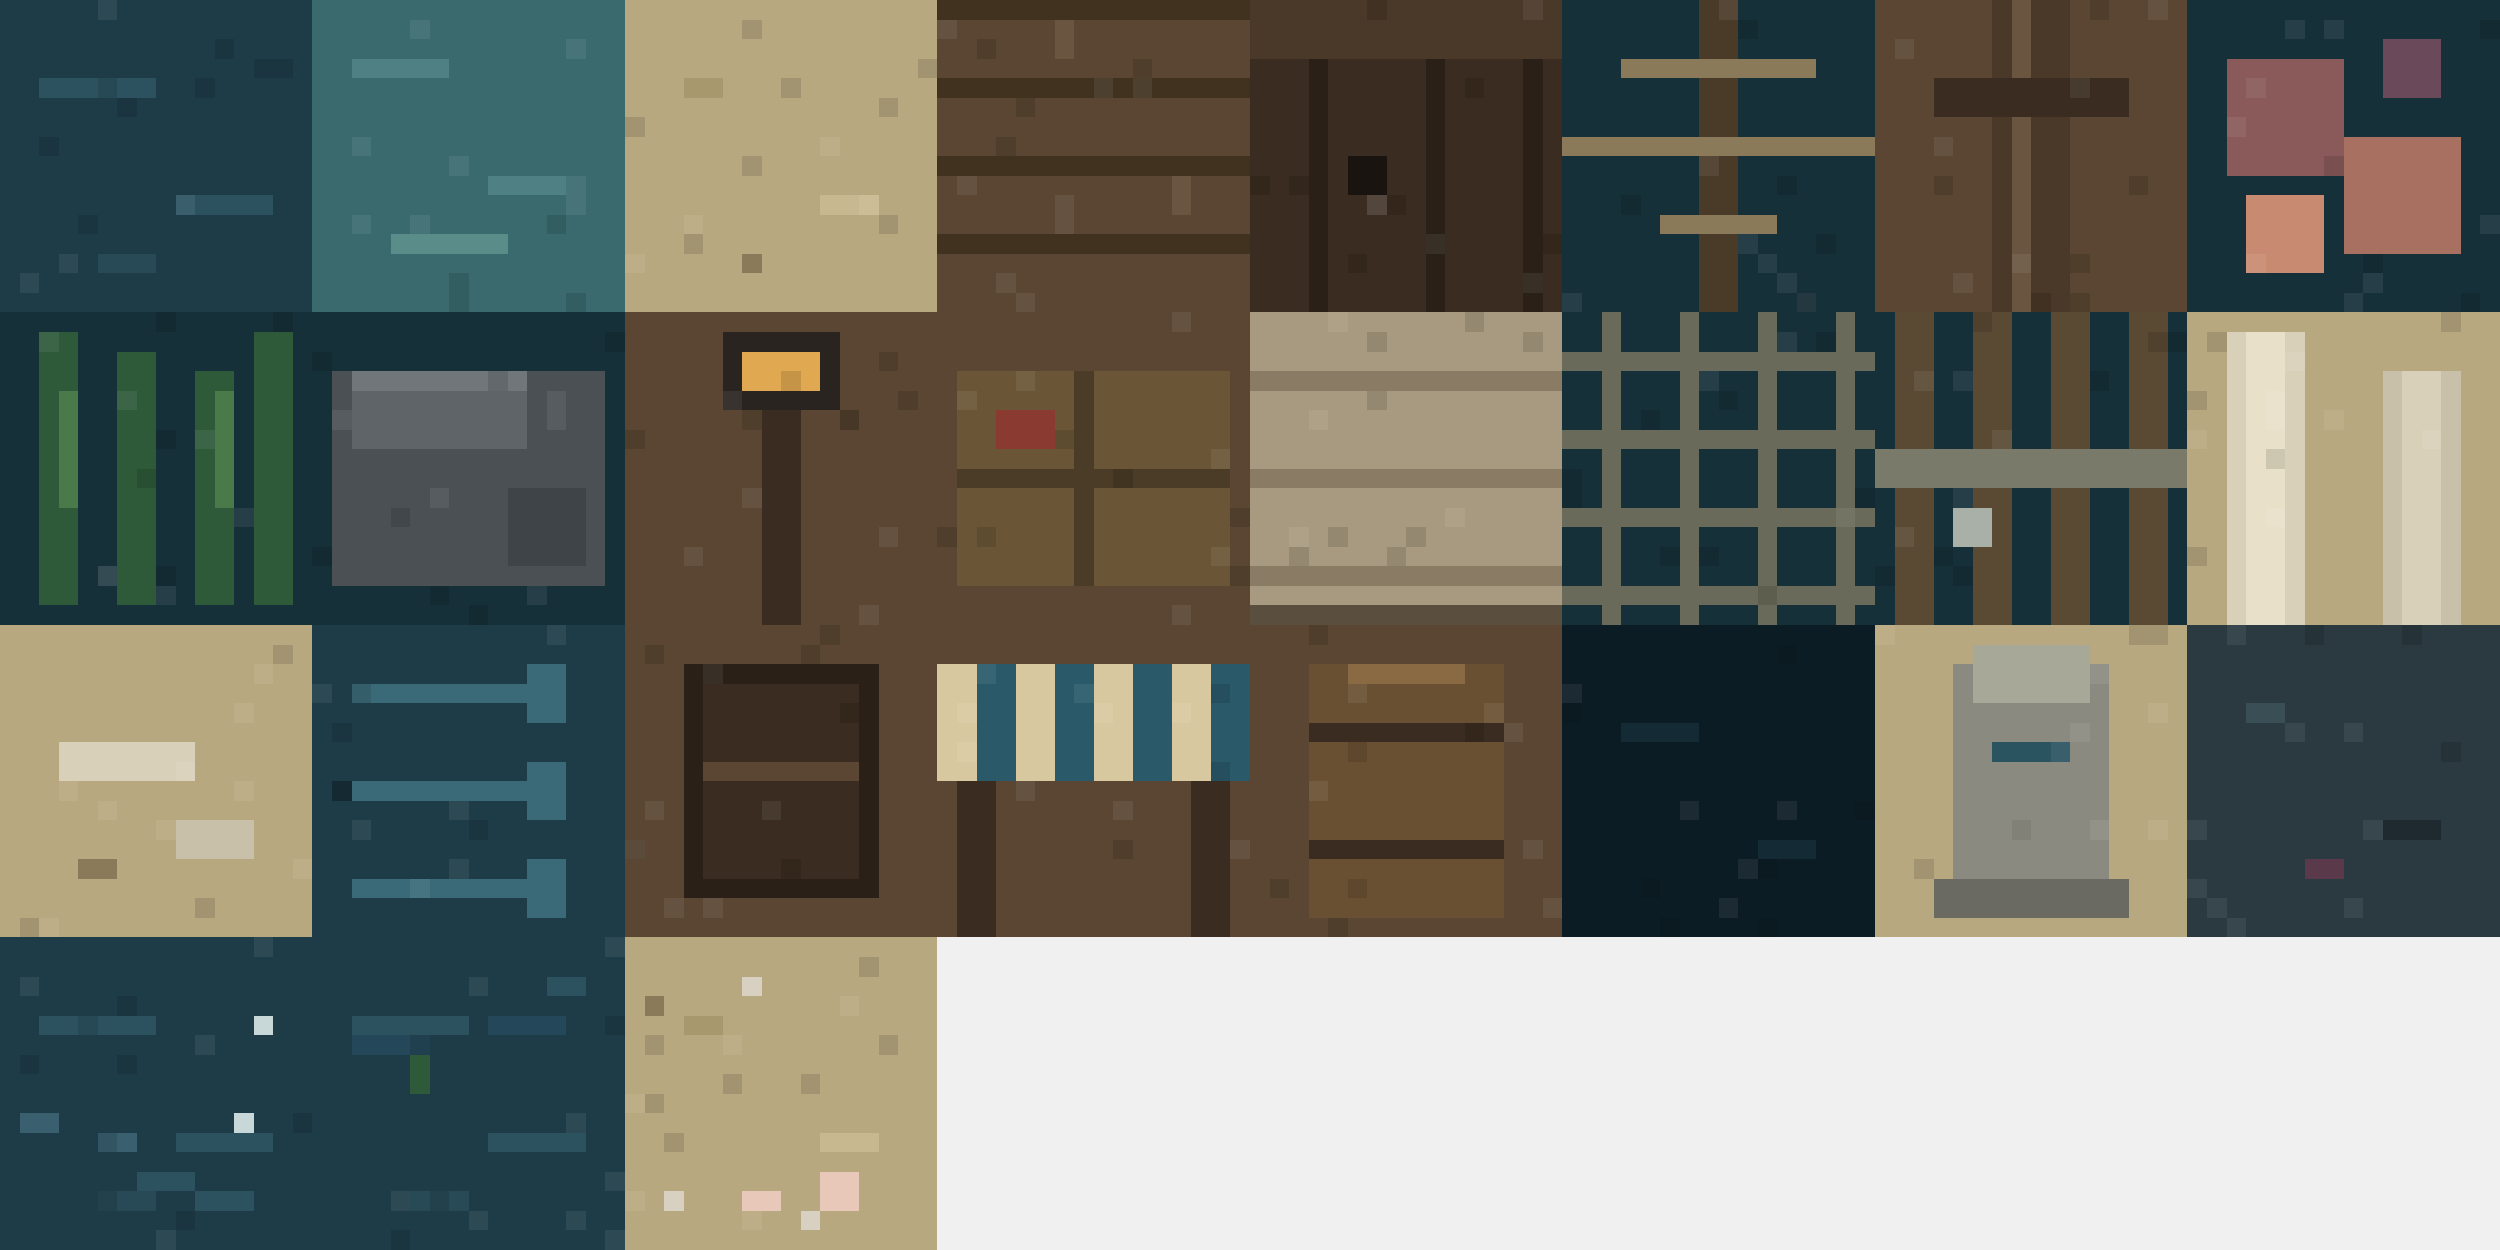
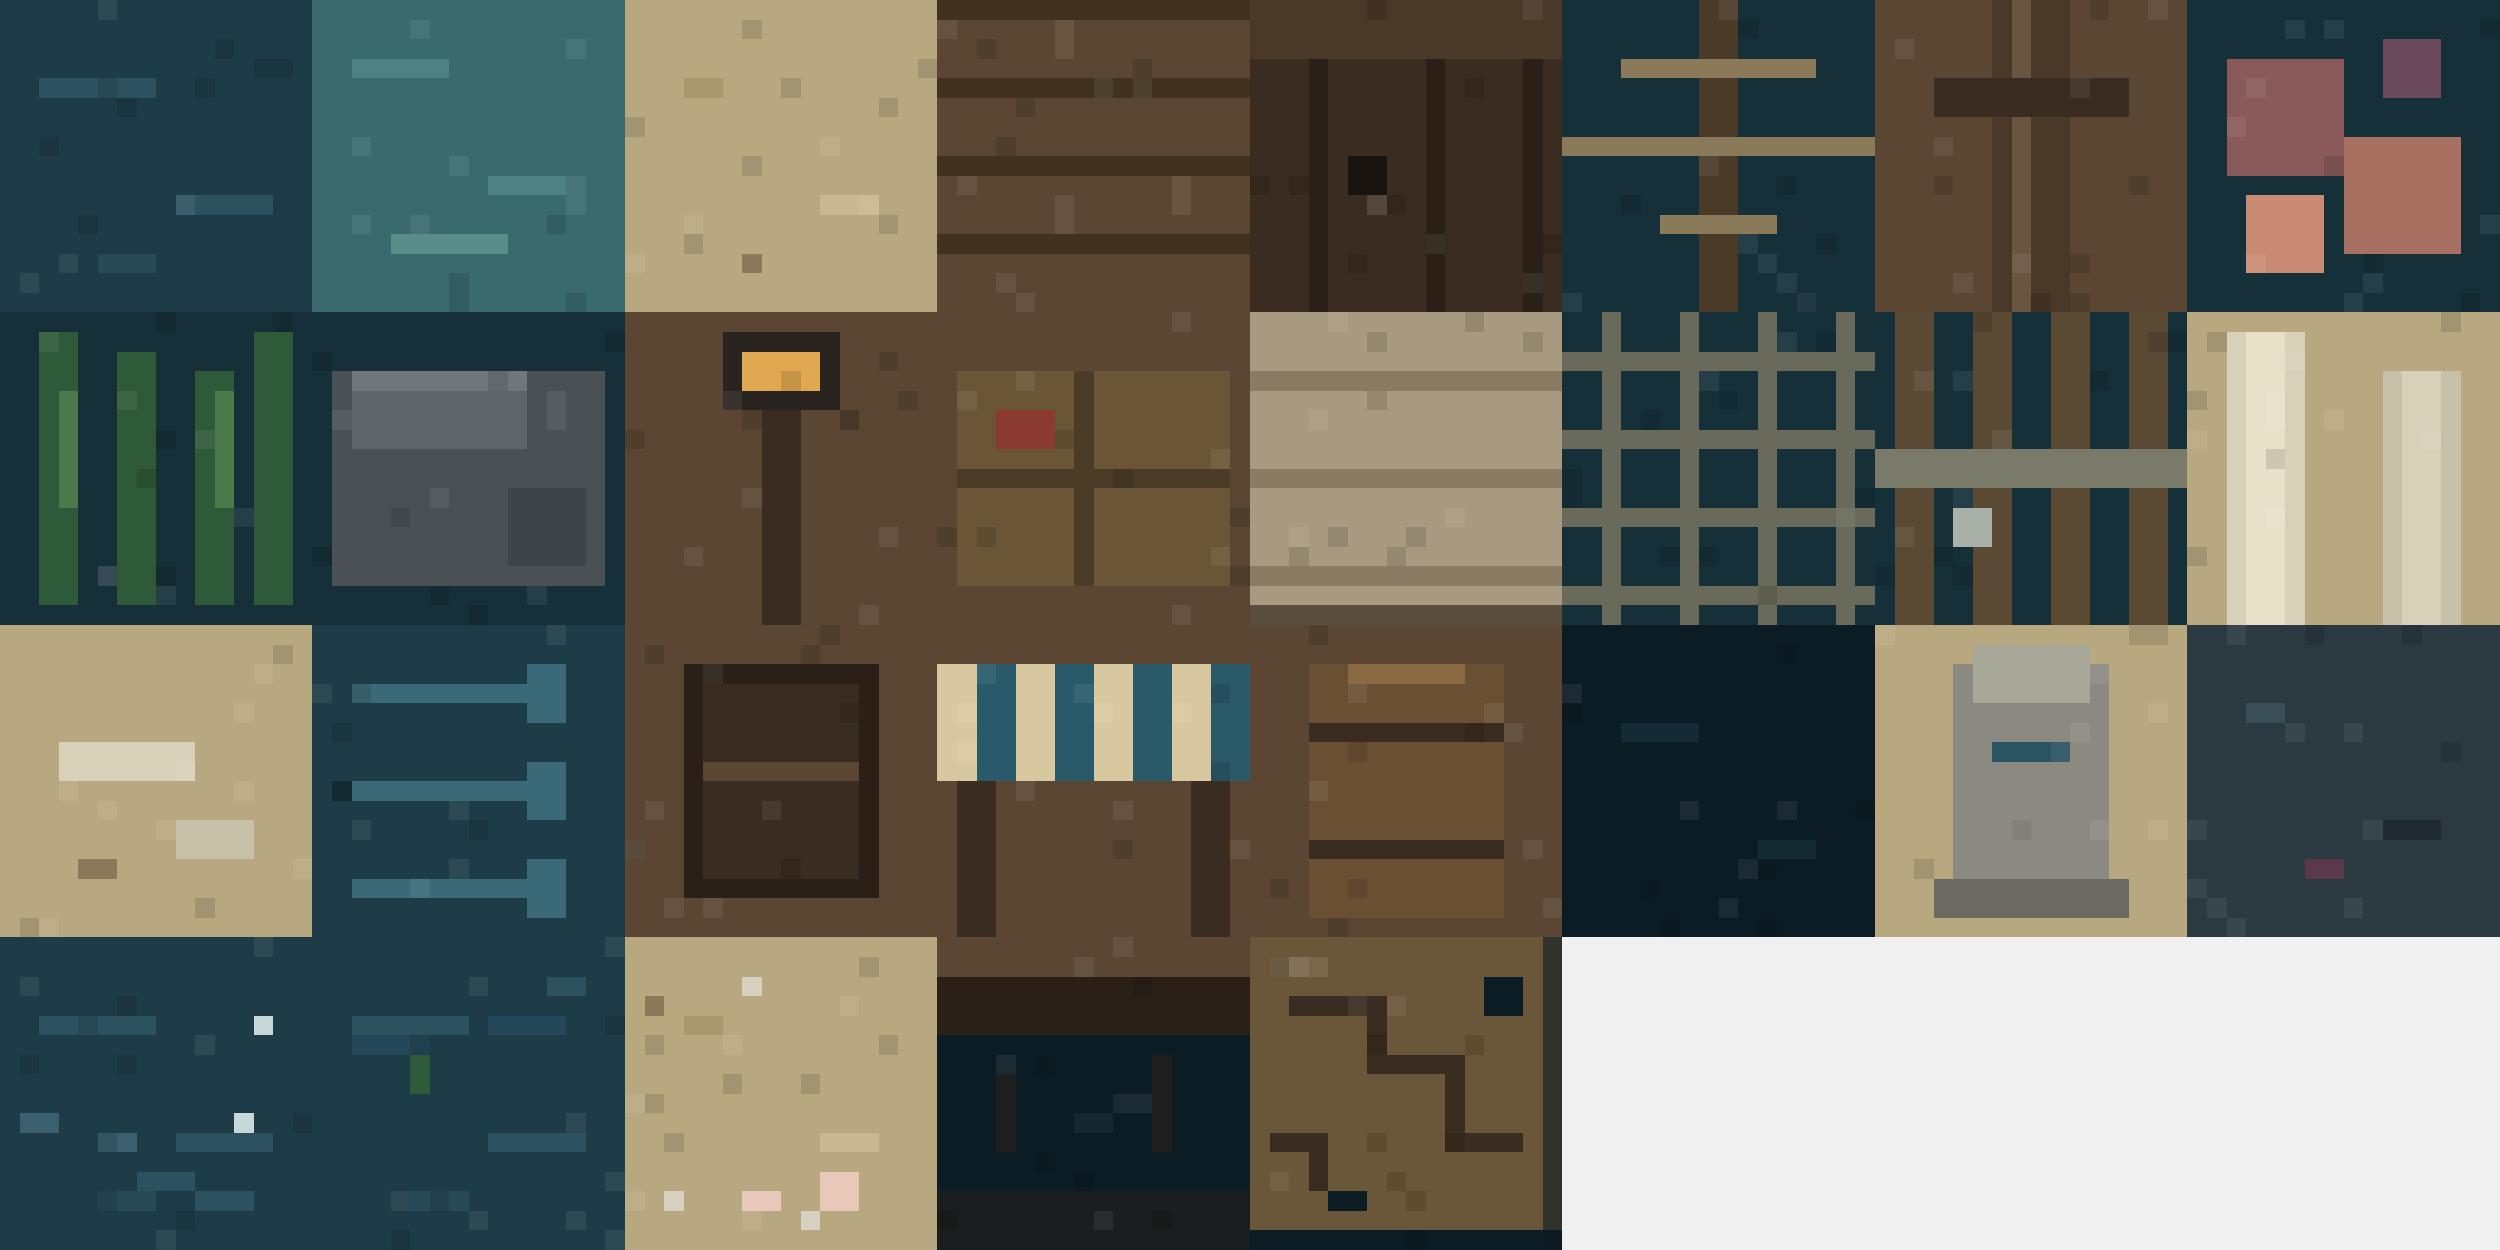
<svg xmlns="http://www.w3.org/2000/svg" width="128" height="64" shape-rendering="crispEdges">
  <g transform="translate(0 0)">
    <rect x="0" y="0" width="16" height="16" fill="#1e3c48" />
    <rect x="2" y="4" width="6" height="1" fill="#2c5260" />
    <rect x="9" y="10" width="5" height="1" fill="#2c5260" />
    <rect x="5" y="13" width="3" height="1" fill="#284a56" />
    <rect x="5" y="0" width="1" height="1" fill="#ffffff" fill-opacity="0.07" />
    <rect x="10" y="4" width="1" height="1" fill="#000000" fill-opacity="0.12" />
    <rect x="4" y="11" width="1" height="1" fill="#000000" fill-opacity="0.12" />
    <rect x="13" y="3" width="1" height="1" fill="#000000" fill-opacity="0.12" />
    <rect x="5" y="4" width="1" height="1" fill="#000000" fill-opacity="0.12" />
    <rect x="3" y="13" width="1" height="1" fill="#ffffff" fill-opacity="0.07" />
    <rect x="2" y="7" width="1" height="1" fill="#000000" fill-opacity="0.12" />
    <rect x="1" y="14" width="1" height="1" fill="#ffffff" fill-opacity="0.07" />
    <rect x="11" y="2" width="1" height="1" fill="#000000" fill-opacity="0.12" />
    <rect x="9" y="10" width="1" height="1" fill="#ffffff" fill-opacity="0.07" />
    <rect x="6" y="5" width="1" height="1" fill="#000000" fill-opacity="0.12" />
    <rect x="14" y="3" width="1" height="1" fill="#000000" fill-opacity="0.12" />
  </g>
  <g transform="translate(16 0)">
    <rect x="0" y="0" width="16" height="16" fill="#3a6a6e" />
    <rect x="2" y="3" width="5" height="1" fill="#4e8084" />
    <rect x="9" y="9" width="4" height="1" fill="#4e8084" />
    <rect x="4" y="12" width="6" height="1" fill="#5a8c8a" />
    <rect x="13" y="15" width="1" height="1" fill="#000000" fill-opacity="0.12" />
    <rect x="5" y="11" width="1" height="1" fill="#ffffff" fill-opacity="0.07" />
    <rect x="2" y="11" width="1" height="1" fill="#ffffff" fill-opacity="0.07" />
    <rect x="7" y="8" width="1" height="1" fill="#ffffff" fill-opacity="0.07" />
    <rect x="5" y="1" width="1" height="1" fill="#ffffff" fill-opacity="0.07" />
    <rect x="13" y="2" width="1" height="1" fill="#ffffff" fill-opacity="0.07" />
    <rect x="12" y="11" width="1" height="1" fill="#000000" fill-opacity="0.12" />
    <rect x="13" y="9" width="1" height="1" fill="#ffffff" fill-opacity="0.07" />
    <rect x="7" y="15" width="1" height="1" fill="#000000" fill-opacity="0.12" />
    <rect x="2" y="7" width="1" height="1" fill="#ffffff" fill-opacity="0.07" />
    <rect x="7" y="14" width="1" height="1" fill="#000000" fill-opacity="0.12" />
    <rect x="13" y="10" width="1" height="1" fill="#ffffff" fill-opacity="0.07" />
  </g>
  <g transform="translate(32 0)">
    <rect x="0" y="0" width="16" height="16" fill="#b8a880" />
    <rect x="3" y="4" width="2" height="1" fill="#a8986e" />
    <rect x="10" y="10" width="3" height="1" fill="#c8b890" />
    <rect x="6" y="13" width="1" height="1" fill="#8a7a5a" />
    <rect x="6" y="8" width="1" height="1" fill="#000000" fill-opacity="0.12" />
    <rect x="6" y="1" width="1" height="1" fill="#000000" fill-opacity="0.12" />
    <rect x="13" y="5" width="1" height="1" fill="#000000" fill-opacity="0.12" />
    <rect x="10" y="7" width="1" height="1" fill="#ffffff" fill-opacity="0.07" />
    <rect x="8" y="4" width="1" height="1" fill="#000000" fill-opacity="0.12" />
    <rect x="15" y="3" width="1" height="1" fill="#000000" fill-opacity="0.12" />
    <rect x="13" y="11" width="1" height="1" fill="#000000" fill-opacity="0.12" />
    <rect x="0" y="13" width="1" height="1" fill="#ffffff" fill-opacity="0.07" />
    <rect x="3" y="11" width="1" height="1" fill="#ffffff" fill-opacity="0.07" />
    <rect x="12" y="10" width="1" height="1" fill="#ffffff" fill-opacity="0.07" />
    <rect x="3" y="12" width="1" height="1" fill="#000000" fill-opacity="0.12" />
    <rect x="0" y="6" width="1" height="1" fill="#000000" fill-opacity="0.12" />
  </g>
  <g transform="translate(48 0)">
    <rect x="0" y="0" width="16" height="16" fill="#5a4632" />
    <rect x="0" y="0" width="16" height="1" fill="#40321f" />
    <rect x="0" y="4" width="16" height="1" fill="#40321f" />
    <rect x="0" y="8" width="16" height="1" fill="#40321f" />
    <rect x="0" y="12" width="16" height="1" fill="#40321f" />
    <rect x="6" y="1" width="1" height="2" fill="#6a5640" />
    <rect x="12" y="9" width="1" height="2" fill="#6a5640" />
    <rect x="0" y="1" width="1" height="1" fill="#ffffff" fill-opacity="0.07" />
    <rect x="4" y="5" width="1" height="1" fill="#000000" fill-opacity="0.12" />
    <rect x="1" y="9" width="1" height="1" fill="#ffffff" fill-opacity="0.07" />
    <rect x="6" y="11" width="1" height="1" fill="#ffffff" fill-opacity="0.07" />
    <rect x="3" y="14" width="1" height="1" fill="#ffffff" fill-opacity="0.07" />
    <rect x="10" y="3" width="1" height="1" fill="#000000" fill-opacity="0.12" />
    <rect x="4" y="15" width="1" height="1" fill="#ffffff" fill-opacity="0.07" />
    <rect x="6" y="10" width="1" height="1" fill="#ffffff" fill-opacity="0.07" />
    <rect x="3" y="7" width="1" height="1" fill="#000000" fill-opacity="0.12" />
    <rect x="8" y="4" width="1" height="1" fill="#ffffff" fill-opacity="0.07" />
    <rect x="10" y="4" width="1" height="1" fill="#ffffff" fill-opacity="0.07" />
    <rect x="2" y="2" width="1" height="1" fill="#000000" fill-opacity="0.12" />
  </g>
  <g transform="translate(64 0)">
    <rect x="0" y="0" width="16" height="16" fill="#3a2c20" />
    <rect x="0" y="0" width="16" height="3" fill="#4a3828" />
    <rect x="3" y="3" width="1" height="13" fill="#2a2018" />
    <rect x="9" y="3" width="1" height="13" fill="#2a2018" />
    <rect x="14" y="3" width="1" height="13" fill="#2a2018" />
    <rect x="5" y="8" width="2" height="2" fill="#1a1410" />
    <rect x="14" y="0" width="1" height="1" fill="#ffffff" fill-opacity="0.07" />
    <rect x="2" y="9" width="1" height="1" fill="#000000" fill-opacity="0.12" />
    <rect x="5" y="13" width="1" height="1" fill="#000000" fill-opacity="0.12" />
    <rect x="11" y="4" width="1" height="1" fill="#000000" fill-opacity="0.12" />
    <rect x="6" y="0" width="1" height="1" fill="#000000" fill-opacity="0.12" />
    <rect x="6" y="10" width="1" height="1" fill="#ffffff" fill-opacity="0.07" />
    <rect x="6" y="10" width="1" height="1" fill="#ffffff" fill-opacity="0.07" />
    <rect x="7" y="10" width="1" height="1" fill="#000000" fill-opacity="0.12" />
    <rect x="9" y="12" width="1" height="1" fill="#ffffff" fill-opacity="0.07" />
    <rect x="0" y="9" width="1" height="1" fill="#000000" fill-opacity="0.12" />
    <rect x="14" y="14" width="1" height="1" fill="#ffffff" fill-opacity="0.07" />
    <rect x="15" y="12" width="1" height="1" fill="#000000" fill-opacity="0.12" />
  </g>
  <g transform="translate(80 0)">
    <rect x="0" y="0" width="16" height="16" fill="#16303a" />
    <rect x="7" y="0" width="2" height="16" fill="#4a3a28" />
    <rect x="0" y="7" width="16" height="1" fill="#8a7a5a" />
    <rect x="3" y="3" width="10" height="1" fill="#8a7a5a" />
    <rect x="5" y="11" width="6" height="1" fill="#8a7a5a" />
    <rect x="7" y="8" width="1" height="1" fill="#ffffff" fill-opacity="0.07" />
    <rect x="10" y="13" width="1" height="1" fill="#ffffff" fill-opacity="0.07" />
    <rect x="12" y="15" width="1" height="1" fill="#000000" fill-opacity="0.12" />
    <rect x="0" y="15" width="1" height="1" fill="#ffffff" fill-opacity="0.07" />
    <rect x="8" y="0" width="1" height="1" fill="#ffffff" fill-opacity="0.07" />
    <rect x="9" y="1" width="1" height="1" fill="#000000" fill-opacity="0.12" />
    <rect x="3" y="10" width="1" height="1" fill="#000000" fill-opacity="0.12" />
    <rect x="11" y="9" width="1" height="1" fill="#000000" fill-opacity="0.12" />
    <rect x="13" y="12" width="1" height="1" fill="#000000" fill-opacity="0.12" />
    <rect x="12" y="15" width="1" height="1" fill="#ffffff" fill-opacity="0.07" />
    <rect x="9" y="12" width="1" height="1" fill="#ffffff" fill-opacity="0.07" />
    <rect x="11" y="14" width="1" height="1" fill="#ffffff" fill-opacity="0.07" />
  </g>
  <g transform="translate(96 0)">
    <rect x="0" y="0" width="16" height="16" fill="#5a4632" />
    <rect x="6" y="0" width="4" height="16" fill="#4a3828" />
    <rect x="7" y="0" width="1" height="16" fill="#6a5640" />
    <rect x="3" y="4" width="10" height="2" fill="#3a2c20" />
    <rect x="1" y="2" width="1" height="1" fill="#ffffff" fill-opacity="0.07" />
    <rect x="3" y="9" width="1" height="1" fill="#000000" fill-opacity="0.12" />
    <rect x="7" y="13" width="1" height="1" fill="#ffffff" fill-opacity="0.07" />
    <rect x="4" y="14" width="1" height="1" fill="#ffffff" fill-opacity="0.07" />
    <rect x="10" y="13" width="1" height="1" fill="#000000" fill-opacity="0.12" />
    <rect x="11" y="0" width="1" height="1" fill="#000000" fill-opacity="0.12" />
    <rect x="8" y="15" width="1" height="1" fill="#000000" fill-opacity="0.12" />
    <rect x="14" y="0" width="1" height="1" fill="#ffffff" fill-opacity="0.07" />
    <rect x="10" y="15" width="1" height="1" fill="#000000" fill-opacity="0.12" />
    <rect x="13" y="9" width="1" height="1" fill="#000000" fill-opacity="0.12" />
    <rect x="10" y="4" width="1" height="1" fill="#ffffff" fill-opacity="0.07" />
    <rect x="3" y="7" width="1" height="1" fill="#ffffff" fill-opacity="0.07" />
  </g>
  <g transform="translate(112 0)">
    <rect x="0" y="0" width="16" height="16" fill="#16303a" />
    <rect x="2" y="3" width="6" height="6" fill="#8a5a5a" />
    <rect x="8" y="7" width="6" height="6" fill="#a87060" />
    <rect x="3" y="10" width="4" height="4" fill="#c88a70" />
    <rect x="10" y="2" width="3" height="3" fill="#6a4a5a" />
    <rect x="14" y="15" width="1" height="1" fill="#000000" fill-opacity="0.12" />
    <rect x="5" y="1" width="1" height="1" fill="#ffffff" fill-opacity="0.07" />
    <rect x="9" y="14" width="1" height="1" fill="#ffffff" fill-opacity="0.07" />
    <rect x="2" y="6" width="1" height="1" fill="#ffffff" fill-opacity="0.07" />
    <rect x="9" y="13" width="1" height="1" fill="#000000" fill-opacity="0.12" />
    <rect x="3" y="4" width="1" height="1" fill="#ffffff" fill-opacity="0.07" />
    <rect x="7" y="1" width="1" height="1" fill="#ffffff" fill-opacity="0.07" />
    <rect x="7" y="8" width="1" height="1" fill="#000000" fill-opacity="0.12" />
    <rect x="15" y="1" width="1" height="1" fill="#000000" fill-opacity="0.12" />
    <rect x="3" y="13" width="1" height="1" fill="#ffffff" fill-opacity="0.07" />
    <rect x="8" y="15" width="1" height="1" fill="#ffffff" fill-opacity="0.07" />
    <rect x="15" y="11" width="1" height="1" fill="#ffffff" fill-opacity="0.07" />
  </g>
  <g transform="translate(0 16)">
    <rect x="0" y="0" width="16" height="16" fill="#16303a" />
    <rect x="2" y="1" width="2" height="14" fill="#2e5a3a" />
    <rect x="6" y="2" width="2" height="13" fill="#2e5a3a" />
    <rect x="10" y="3" width="2" height="12" fill="#2e5a3a" />
    <rect x="13" y="1" width="2" height="14" fill="#2e5a3a" />
    <rect x="3" y="4" width="1" height="6" fill="#4a7a4a" />
    <rect x="11" y="4" width="1" height="6" fill="#4a7a4a" />
    <rect x="14" y="0" width="1" height="1" fill="#000000" fill-opacity="0.12" />
    <rect x="10" y="6" width="1" height="1" fill="#ffffff" fill-opacity="0.07" />
    <rect x="5" y="13" width="1" height="1" fill="#ffffff" fill-opacity="0.07" />
    <rect x="8" y="13" width="1" height="1" fill="#000000" fill-opacity="0.12" />
    <rect x="7" y="8" width="1" height="1" fill="#000000" fill-opacity="0.12" />
    <rect x="5" y="13" width="1" height="1" fill="#ffffff" fill-opacity="0.07" />
    <rect x="8" y="6" width="1" height="1" fill="#000000" fill-opacity="0.12" />
    <rect x="6" y="4" width="1" height="1" fill="#ffffff" fill-opacity="0.07" />
    <rect x="2" y="1" width="1" height="1" fill="#ffffff" fill-opacity="0.07" />
    <rect x="8" y="0" width="1" height="1" fill="#000000" fill-opacity="0.12" />
    <rect x="12" y="10" width="1" height="1" fill="#ffffff" fill-opacity="0.07" />
    <rect x="8" y="14" width="1" height="1" fill="#ffffff" fill-opacity="0.07" />
  </g>
  <g transform="translate(16 16)">
    <rect x="0" y="0" width="16" height="16" fill="#16303a" />
    <rect x="1" y="3" width="14" height="11" fill="#4a5054" />
    <rect x="2" y="3" width="9" height="4" fill="#5e6468" />
    <rect x="2" y="3" width="9" height="1" fill="#70767a" />
    <rect x="10" y="9" width="4" height="4" fill="#3e4448" />
    <rect x="15" y="1" width="1" height="1" fill="#000000" fill-opacity="0.12" />
    <rect x="9" y="3" width="1" height="1" fill="#000000" fill-opacity="0.12" />
    <rect x="6" y="9" width="1" height="1" fill="#ffffff" fill-opacity="0.07" />
    <rect x="11" y="14" width="1" height="1" fill="#ffffff" fill-opacity="0.07" />
    <rect x="0" y="2" width="1" height="1" fill="#000000" fill-opacity="0.12" />
    <rect x="12" y="4" width="1" height="1" fill="#ffffff" fill-opacity="0.07" />
    <rect x="0" y="12" width="1" height="1" fill="#000000" fill-opacity="0.12" />
    <rect x="6" y="14" width="1" height="1" fill="#000000" fill-opacity="0.12" />
    <rect x="8" y="15" width="1" height="1" fill="#000000" fill-opacity="0.12" />
    <rect x="12" y="5" width="1" height="1" fill="#ffffff" fill-opacity="0.07" />
    <rect x="1" y="5" width="1" height="1" fill="#ffffff" fill-opacity="0.07" />
    <rect x="4" y="10" width="1" height="1" fill="#000000" fill-opacity="0.12" />
  </g>
  <g transform="translate(32 16)">
    <rect x="0" y="0" width="16" height="16" fill="#5a4632" />
    <rect x="7" y="4" width="2" height="12" fill="#3a2c20" />
    <rect x="5" y="1" width="6" height="4" fill="#2a2420" />
    <rect x="6" y="2" width="4" height="2" fill="#e0a850" />
    <rect x="11" y="5" width="1" height="1" fill="#000000" fill-opacity="0.12" />
    <rect x="13" y="11" width="1" height="1" fill="#ffffff" fill-opacity="0.07" />
    <rect x="8" y="3" width="1" height="1" fill="#000000" fill-opacity="0.12" />
    <rect x="0" y="6" width="1" height="1" fill="#000000" fill-opacity="0.12" />
    <rect x="11" y="5" width="1" height="1" fill="#000000" fill-opacity="0.12" />
    <rect x="14" y="4" width="1" height="1" fill="#000000" fill-opacity="0.12" />
    <rect x="3" y="12" width="1" height="1" fill="#ffffff" fill-opacity="0.07" />
    <rect x="6" y="9" width="1" height="1" fill="#ffffff" fill-opacity="0.07" />
    <rect x="13" y="2" width="1" height="1" fill="#000000" fill-opacity="0.12" />
    <rect x="6" y="5" width="1" height="1" fill="#000000" fill-opacity="0.12" />
    <rect x="12" y="15" width="1" height="1" fill="#ffffff" fill-opacity="0.07" />
    <rect x="5" y="4" width="1" height="1" fill="#ffffff" fill-opacity="0.07" />
  </g>
  <g transform="translate(48 16)">
    <rect x="0" y="0" width="16" height="16" fill="#5a4632" />
    <rect x="1" y="3" width="14" height="11" fill="#6a5636" />
    <rect x="1" y="8" width="14" height="1" fill="#4a3c26" />
    <rect x="7" y="3" width="1" height="11" fill="#4a3c26" />
    <rect x="3" y="5" width="3" height="2" fill="#8a3a30" />
    <rect x="14" y="7" width="1" height="1" fill="#ffffff" fill-opacity="0.07" />
    <rect x="12" y="0" width="1" height="1" fill="#ffffff" fill-opacity="0.07" />
    <rect x="9" y="8" width="1" height="1" fill="#000000" fill-opacity="0.12" />
    <rect x="14" y="12" width="1" height="1" fill="#ffffff" fill-opacity="0.07" />
    <rect x="12" y="15" width="1" height="1" fill="#ffffff" fill-opacity="0.07" />
    <rect x="2" y="11" width="1" height="1" fill="#000000" fill-opacity="0.12" />
    <rect x="1" y="4" width="1" height="1" fill="#ffffff" fill-opacity="0.07" />
    <rect x="15" y="10" width="1" height="1" fill="#000000" fill-opacity="0.12" />
    <rect x="4" y="3" width="1" height="1" fill="#ffffff" fill-opacity="0.07" />
    <rect x="0" y="11" width="1" height="1" fill="#000000" fill-opacity="0.12" />
    <rect x="6" y="6" width="1" height="1" fill="#000000" fill-opacity="0.12" />
    <rect x="15" y="13" width="1" height="1" fill="#000000" fill-opacity="0.12" />
  </g>
  <g transform="translate(64 16)">
    <rect x="0" y="0" width="16" height="16" fill="#a89a80" />
    <rect x="0" y="3" width="16" height="1" fill="#8a7c64" />
    <rect x="0" y="8" width="16" height="1" fill="#8a7c64" />
    <rect x="0" y="13" width="16" height="1" fill="#8a7c64" />
    <rect x="0" y="15" width="16" height="1" fill="#5a4e3e" />
    <rect x="6" y="4" width="1" height="1" fill="#000000" fill-opacity="0.12" />
    <rect x="8" y="11" width="1" height="1" fill="#000000" fill-opacity="0.12" />
    <rect x="7" y="12" width="1" height="1" fill="#000000" fill-opacity="0.12" />
    <rect x="4" y="11" width="1" height="1" fill="#000000" fill-opacity="0.12" />
    <rect x="2" y="12" width="1" height="1" fill="#000000" fill-opacity="0.12" />
    <rect x="10" y="10" width="1" height="1" fill="#ffffff" fill-opacity="0.07" />
    <rect x="11" y="0" width="1" height="1" fill="#000000" fill-opacity="0.12" />
    <rect x="3" y="5" width="1" height="1" fill="#ffffff" fill-opacity="0.07" />
    <rect x="14" y="1" width="1" height="1" fill="#000000" fill-opacity="0.12" />
    <rect x="6" y="1" width="1" height="1" fill="#000000" fill-opacity="0.12" />
    <rect x="2" y="11" width="1" height="1" fill="#ffffff" fill-opacity="0.07" />
    <rect x="4" y="0" width="1" height="1" fill="#ffffff" fill-opacity="0.07" />
  </g>
  <g transform="translate(80 16)">
    <rect x="0" y="0" width="16" height="16" fill="#16303a" />
    <rect x="2" y="0" width="1" height="16" fill="#6a6a5a" />
    <rect x="6" y="0" width="1" height="16" fill="#6a6a5a" />
    <rect x="10" y="0" width="1" height="16" fill="#6a6a5a" />
    <rect x="14" y="0" width="1" height="16" fill="#6a6a5a" />
    <rect x="0" y="2" width="16" height="1" fill="#6a6a5a" />
    <rect x="0" y="6" width="16" height="1" fill="#6a6a5a" />
    <rect x="0" y="10" width="16" height="1" fill="#6a6a5a" />
    <rect x="0" y="14" width="16" height="1" fill="#6a6a5a" />
    <rect x="13" y="1" width="1" height="1" fill="#000000" fill-opacity="0.12" />
    <rect x="0" y="9" width="1" height="1" fill="#000000" fill-opacity="0.12" />
    <rect x="14" y="10" width="1" height="1" fill="#ffffff" fill-opacity="0.07" />
    <rect x="4" y="5" width="1" height="1" fill="#000000" fill-opacity="0.12" />
    <rect x="11" y="1" width="1" height="1" fill="#ffffff" fill-opacity="0.07" />
    <rect x="7" y="3" width="1" height="1" fill="#ffffff" fill-opacity="0.07" />
    <rect x="7" y="12" width="1" height="1" fill="#000000" fill-opacity="0.12" />
    <rect x="0" y="8" width="1" height="1" fill="#000000" fill-opacity="0.12" />
    <rect x="15" y="9" width="1" height="1" fill="#000000" fill-opacity="0.12" />
    <rect x="8" y="4" width="1" height="1" fill="#000000" fill-opacity="0.12" />
    <rect x="10" y="14" width="1" height="1" fill="#000000" fill-opacity="0.12" />
    <rect x="5" y="12" width="1" height="1" fill="#000000" fill-opacity="0.12" />
  </g>
  <g transform="translate(96 16)">
    <rect x="0" y="0" width="16" height="16" fill="#16303a" />
    <rect x="1" y="0" width="2" height="16" fill="#5a4a34" />
    <rect x="5" y="0" width="2" height="16" fill="#5a4a34" />
    <rect x="9" y="0" width="2" height="16" fill="#5a4a34" />
    <rect x="13" y="0" width="2" height="16" fill="#5a4a34" />
    <rect x="0" y="7" width="16" height="2" fill="#7a7a6a" />
    <rect x="4" y="10" width="2" height="2" fill="#a8b0a8" />
    <rect x="2" y="3" width="1" height="1" fill="#ffffff" fill-opacity="0.07" />
    <rect x="5" y="0" width="1" height="1" fill="#000000" fill-opacity="0.12" />
    <rect x="4" y="3" width="1" height="1" fill="#ffffff" fill-opacity="0.07" />
    <rect x="1" y="11" width="1" height="1" fill="#ffffff" fill-opacity="0.07" />
    <rect x="14" y="1" width="1" height="1" fill="#000000" fill-opacity="0.12" />
    <rect x="4" y="13" width="1" height="1" fill="#000000" fill-opacity="0.12" />
    <rect x="3" y="12" width="1" height="1" fill="#000000" fill-opacity="0.12" />
    <rect x="11" y="3" width="1" height="1" fill="#000000" fill-opacity="0.12" />
    <rect x="15" y="1" width="1" height="1" fill="#000000" fill-opacity="0.12" />
    <rect x="4" y="9" width="1" height="1" fill="#ffffff" fill-opacity="0.07" />
    <rect x="0" y="13" width="1" height="1" fill="#000000" fill-opacity="0.12" />
    <rect x="6" y="6" width="1" height="1" fill="#ffffff" fill-opacity="0.07" />
  </g>
  <g transform="translate(112 16)">
    <rect x="0" y="0" width="16" height="16" fill="#b8a880" />
    <rect x="2" y="1" width="4" height="15" fill="#d8d0b8" />
    <rect x="3" y="1" width="2" height="15" fill="#e8e0c8" />
    <rect x="10" y="3" width="4" height="13" fill="#c8c0a8" />
    <rect x="11" y="3" width="2" height="13" fill="#d8d0b8" />
    <rect x="4" y="5" width="1" height="1" fill="#ffffff" fill-opacity="0.07" />
    <rect x="5" y="2" width="1" height="1" fill="#ffffff" fill-opacity="0.07" />
    <rect x="0" y="4" width="1" height="1" fill="#000000" fill-opacity="0.12" />
    <rect x="1" y="1" width="1" height="1" fill="#000000" fill-opacity="0.12" />
    <rect x="7" y="5" width="1" height="1" fill="#ffffff" fill-opacity="0.07" />
    <rect x="13" y="0" width="1" height="1" fill="#000000" fill-opacity="0.12" />
    <rect x="0" y="6" width="1" height="1" fill="#ffffff" fill-opacity="0.07" />
    <rect x="4" y="7" width="1" height="1" fill="#000000" fill-opacity="0.12" />
    <rect x="4" y="4" width="1" height="1" fill="#ffffff" fill-opacity="0.07" />
    <rect x="4" y="10" width="1" height="1" fill="#ffffff" fill-opacity="0.07" />
    <rect x="12" y="6" width="1" height="1" fill="#ffffff" fill-opacity="0.07" />
    <rect x="0" y="12" width="1" height="1" fill="#000000" fill-opacity="0.12" />
  </g>
  <g transform="translate(0 32)">
    <rect x="0" y="0" width="16" height="16" fill="#b8a880" />
    <rect x="3" y="6" width="7" height="2" fill="#d8d0b8" />
    <rect x="9" y="10" width="4" height="2" fill="#c8c0a8" />
    <rect x="4" y="12" width="2" height="1" fill="#8a7a5a" />
    <rect x="15" y="12" width="1" height="1" fill="#ffffff" fill-opacity="0.07" />
    <rect x="13" y="2" width="1" height="1" fill="#ffffff" fill-opacity="0.07" />
    <rect x="8" y="10" width="1" height="1" fill="#ffffff" fill-opacity="0.07" />
    <rect x="9" y="7" width="1" height="1" fill="#ffffff" fill-opacity="0.07" />
    <rect x="12" y="8" width="1" height="1" fill="#ffffff" fill-opacity="0.07" />
    <rect x="1" y="15" width="1" height="1" fill="#000000" fill-opacity="0.12" />
    <rect x="2" y="15" width="1" height="1" fill="#ffffff" fill-opacity="0.07" />
    <rect x="12" y="4" width="1" height="1" fill="#ffffff" fill-opacity="0.07" />
    <rect x="10" y="14" width="1" height="1" fill="#000000" fill-opacity="0.12" />
    <rect x="3" y="8" width="1" height="1" fill="#ffffff" fill-opacity="0.07" />
    <rect x="5" y="9" width="1" height="1" fill="#ffffff" fill-opacity="0.07" />
    <rect x="14" y="1" width="1" height="1" fill="#000000" fill-opacity="0.12" />
  </g>
  <g transform="translate(16 32)">
    <rect x="0" y="0" width="16" height="16" fill="#1e3c48" />
    <rect x="2" y="3" width="9" height="1" fill="#3a6a78" />
    <rect x="11" y="2" width="2" height="3" fill="#3a6a78" />
    <rect x="2" y="8" width="9" height="1" fill="#3a6a78" />
    <rect x="11" y="7" width="2" height="3" fill="#3a6a78" />
    <rect x="2" y="13" width="9" height="1" fill="#3a6a78" />
    <rect x="11" y="12" width="2" height="3" fill="#3a6a78" />
    <rect x="7" y="9" width="1" height="1" fill="#ffffff" fill-opacity="0.07" />
    <rect x="7" y="12" width="1" height="1" fill="#ffffff" fill-opacity="0.07" />
    <rect x="1" y="8" width="1" height="1" fill="#000000" fill-opacity="0.12" />
    <rect x="1" y="5" width="1" height="1" fill="#000000" fill-opacity="0.12" />
    <rect x="8" y="10" width="1" height="1" fill="#000000" fill-opacity="0.12" />
    <rect x="2" y="3" width="1" height="1" fill="#000000" fill-opacity="0.12" />
    <rect x="5" y="13" width="1" height="1" fill="#ffffff" fill-opacity="0.07" />
    <rect x="1" y="8" width="1" height="1" fill="#000000" fill-opacity="0.12" />
    <rect x="1" y="8" width="1" height="1" fill="#000000" fill-opacity="0.12" />
    <rect x="0" y="3" width="1" height="1" fill="#ffffff" fill-opacity="0.07" />
    <rect x="2" y="10" width="1" height="1" fill="#ffffff" fill-opacity="0.07" />
    <rect x="12" y="0" width="1" height="1" fill="#ffffff" fill-opacity="0.07" />
  </g>
  <g transform="translate(32 32)">
    <rect x="0" y="0" width="16" height="16" fill="#5a4632" />
    <rect x="3" y="2" width="10" height="12" fill="#2a2018" />
    <rect x="4" y="3" width="8" height="10" fill="#3a2c20" />
    <rect x="4" y="7" width="8" height="1" fill="#5a4632" />
    <rect x="8" y="12" width="1" height="1" fill="#000000" fill-opacity="0.12" />
    <rect x="10" y="0" width="1" height="1" fill="#000000" fill-opacity="0.12" />
    <rect x="0" y="11" width="1" height="1" fill="#000000" fill-opacity="0.12" />
    <rect x="11" y="4" width="1" height="1" fill="#000000" fill-opacity="0.12" />
    <rect x="1" y="9" width="1" height="1" fill="#ffffff" fill-opacity="0.07" />
    <rect x="4" y="14" width="1" height="1" fill="#ffffff" fill-opacity="0.07" />
    <rect x="4" y="2" width="1" height="1" fill="#ffffff" fill-opacity="0.07" />
    <rect x="7" y="9" width="1" height="1" fill="#ffffff" fill-opacity="0.07" />
    <rect x="2" y="14" width="1" height="1" fill="#ffffff" fill-opacity="0.07" />
    <rect x="0" y="11" width="1" height="1" fill="#ffffff" fill-opacity="0.07" />
    <rect x="9" y="1" width="1" height="1" fill="#000000" fill-opacity="0.12" />
    <rect x="1" y="1" width="1" height="1" fill="#000000" fill-opacity="0.12" />
  </g>
  <g transform="translate(48 32)">
    <rect x="0" y="0" width="16" height="16" fill="#5a4632" />
    <rect x="0" y="2" width="16" height="6" fill="#2a5a6a" />
    <rect x="0" y="2" width="2" height="6" fill="#d8c8a0" />
    <rect x="4" y="2" width="2" height="6" fill="#d8c8a0" />
    <rect x="8" y="2" width="2" height="6" fill="#d8c8a0" />
    <rect x="12" y="2" width="2" height="6" fill="#d8c8a0" />
    <rect x="1" y="8" width="2" height="8" fill="#3a2c20" />
    <rect x="13" y="8" width="2" height="8" fill="#3a2c20" />
    <rect x="14" y="7" width="1" height="1" fill="#000000" fill-opacity="0.12" />
    <rect x="14" y="3" width="1" height="1" fill="#000000" fill-opacity="0.12" />
    <rect x="9" y="9" width="1" height="1" fill="#ffffff" fill-opacity="0.07" />
    <rect x="4" y="8" width="1" height="1" fill="#ffffff" fill-opacity="0.07" />
    <rect x="1" y="4" width="1" height="1" fill="#ffffff" fill-opacity="0.07" />
    <rect x="12" y="4" width="1" height="1" fill="#ffffff" fill-opacity="0.07" />
    <rect x="15" y="11" width="1" height="1" fill="#ffffff" fill-opacity="0.07" />
    <rect x="7" y="3" width="1" height="1" fill="#ffffff" fill-opacity="0.07" />
    <rect x="8" y="4" width="1" height="1" fill="#ffffff" fill-opacity="0.07" />
    <rect x="1" y="6" width="1" height="1" fill="#ffffff" fill-opacity="0.07" />
    <rect x="2" y="2" width="1" height="1" fill="#ffffff" fill-opacity="0.07" />
    <rect x="9" y="11" width="1" height="1" fill="#000000" fill-opacity="0.12" />
  </g>
  <g transform="translate(64 32)">
    <rect x="0" y="0" width="16" height="16" fill="#5a4632" />
    <rect x="3" y="2" width="10" height="13" fill="#6a5032" />
    <rect x="3" y="5" width="10" height="1" fill="#3a2c20" />
    <rect x="3" y="11" width="10" height="1" fill="#3a2c20" />
    <rect x="5" y="2" width="6" height="1" fill="#8a6a42" />
    <rect x="15" y="14" width="1" height="1" fill="#ffffff" fill-opacity="0.07" />
    <rect x="14" y="11" width="1" height="1" fill="#ffffff" fill-opacity="0.07" />
    <rect x="11" y="5" width="1" height="1" fill="#000000" fill-opacity="0.12" />
    <rect x="13" y="5" width="1" height="1" fill="#ffffff" fill-opacity="0.07" />
    <rect x="5" y="13" width="1" height="1" fill="#000000" fill-opacity="0.12" />
    <rect x="12" y="4" width="1" height="1" fill="#ffffff" fill-opacity="0.07" />
    <rect x="5" y="6" width="1" height="1" fill="#000000" fill-opacity="0.12" />
    <rect x="5" y="3" width="1" height="1" fill="#ffffff" fill-opacity="0.07" />
    <rect x="3" y="8" width="1" height="1" fill="#ffffff" fill-opacity="0.07" />
    <rect x="3" y="0" width="1" height="1" fill="#000000" fill-opacity="0.12" />
    <rect x="4" y="15" width="1" height="1" fill="#000000" fill-opacity="0.12" />
    <rect x="1" y="13" width="1" height="1" fill="#000000" fill-opacity="0.12" />
  </g>
  <g transform="translate(80 32)">
    <rect x="0" y="0" width="16" height="16" fill="#0c1c24" />
    <rect x="3" y="5" width="4" height="1" fill="#142a34" />
    <rect x="10" y="11" width="3" height="1" fill="#142a34" />
    <rect x="0" y="3" width="1" height="1" fill="#ffffff" fill-opacity="0.07" />
    <rect x="0" y="4" width="1" height="1" fill="#000000" fill-opacity="0.12" />
    <rect x="8" y="14" width="1" height="1" fill="#ffffff" fill-opacity="0.07" />
    <rect x="10" y="12" width="1" height="1" fill="#000000" fill-opacity="0.12" />
    <rect x="10" y="15" width="1" height="1" fill="#000000" fill-opacity="0.12" />
    <rect x="5" y="15" width="1" height="1" fill="#000000" fill-opacity="0.12" />
    <rect x="15" y="9" width="1" height="1" fill="#000000" fill-opacity="0.12" />
    <rect x="4" y="13" width="1" height="1" fill="#000000" fill-opacity="0.12" />
    <rect x="6" y="9" width="1" height="1" fill="#ffffff" fill-opacity="0.07" />
    <rect x="11" y="9" width="1" height="1" fill="#ffffff" fill-opacity="0.07" />
    <rect x="11" y="1" width="1" height="1" fill="#000000" fill-opacity="0.12" />
    <rect x="9" y="12" width="1" height="1" fill="#ffffff" fill-opacity="0.07" />
  </g>
  <g transform="translate(96 32)">
    <rect x="0" y="0" width="16" height="16" fill="#b8a880" />
    <rect x="4" y="2" width="8" height="13" fill="#8a8a80" />
    <rect x="5" y="1" width="6" height="3" fill="#a8a898" />
    <rect x="6" y="6" width="4" height="1" fill="#2a5460" />
    <rect x="3" y="13" width="10" height="2" fill="#6a6a62" />
    <rect x="7" y="10" width="1" height="1" fill="#ffffff" fill-opacity="0.07" />
    <rect x="9" y="6" width="1" height="1" fill="#ffffff" fill-opacity="0.07" />
    <rect x="14" y="4" width="1" height="1" fill="#ffffff" fill-opacity="0.07" />
    <rect x="10" y="5" width="1" height="1" fill="#ffffff" fill-opacity="0.07" />
    <rect x="11" y="2" width="1" height="1" fill="#ffffff" fill-opacity="0.07" />
    <rect x="7" y="10" width="1" height="1" fill="#000000" fill-opacity="0.12" />
    <rect x="14" y="0" width="1" height="1" fill="#000000" fill-opacity="0.12" />
    <rect x="11" y="10" width="1" height="1" fill="#ffffff" fill-opacity="0.07" />
    <rect x="0" y="0" width="1" height="1" fill="#ffffff" fill-opacity="0.07" />
    <rect x="13" y="0" width="1" height="1" fill="#000000" fill-opacity="0.12" />
    <rect x="14" y="10" width="1" height="1" fill="#ffffff" fill-opacity="0.07" />
    <rect x="2" y="12" width="1" height="1" fill="#000000" fill-opacity="0.12" />
  </g>
  <g transform="translate(112 32)">
    <rect x="0" y="0" width="16" height="16" fill="#2a3a40" />
    <rect x="3" y="4" width="2" height="1" fill="#3a4e56" />
    <rect x="10" y="10" width="3" height="1" fill="#1e2a30" />
    <rect x="6" y="12" width="2" height="1" fill="#5a3a4a" />
    <rect x="0" y="10" width="1" height="1" fill="#ffffff" fill-opacity="0.07" />
    <rect x="1" y="14" width="1" height="1" fill="#ffffff" fill-opacity="0.07" />
    <rect x="0" y="13" width="1" height="1" fill="#ffffff" fill-opacity="0.07" />
    <rect x="8" y="5" width="1" height="1" fill="#ffffff" fill-opacity="0.07" />
    <rect x="2" y="15" width="1" height="1" fill="#ffffff" fill-opacity="0.07" />
    <rect x="13" y="6" width="1" height="1" fill="#000000" fill-opacity="0.12" />
    <rect x="8" y="14" width="1" height="1" fill="#ffffff" fill-opacity="0.07" />
    <rect x="11" y="0" width="1" height="1" fill="#000000" fill-opacity="0.12" />
    <rect x="9" y="10" width="1" height="1" fill="#ffffff" fill-opacity="0.07" />
    <rect x="6" y="0" width="1" height="1" fill="#000000" fill-opacity="0.12" />
    <rect x="2" y="0" width="1" height="1" fill="#ffffff" fill-opacity="0.07" />
    <rect x="5" y="5" width="1" height="1" fill="#ffffff" fill-opacity="0.07" />
  </g>
  <g transform="translate(0 48)">
    <rect x="0" y="0" width="16" height="16" fill="#1e3c48" />
    <rect x="2" y="4" width="6" height="1" fill="#2c5260" />
    <rect x="9" y="10" width="5" height="1" fill="#2c5260" />
    <rect x="5" y="13" width="3" height="1" fill="#284a56" />
    <rect x="13" y="4" width="1" height="1" fill="#c8d8d8" />
    <rect x="7" y="12" width="3" height="1" fill="#2c5260" />
    <rect x="5" y="10" width="2" height="1" fill="#3a6070" />
    <rect x="1" y="9" width="2" height="1" fill="#3a6070" />
    <rect x="10" y="13" width="3" height="1" fill="#2c5260" />
    <rect x="12" y="9" width="1" height="1" fill="#c8d8d8" />
    <rect x="15" y="9" width="1" height="1" fill="#000000" fill-opacity="0.12" />
    <rect x="9" y="14" width="1" height="1" fill="#000000" fill-opacity="0.12" />
    <rect x="6" y="3" width="1" height="1" fill="#000000" fill-opacity="0.12" />
    <rect x="13" y="0" width="1" height="1" fill="#ffffff" fill-opacity="0.07" />
    <rect x="5" y="13" width="1" height="1" fill="#000000" fill-opacity="0.12" />
    <rect x="10" y="5" width="1" height="1" fill="#ffffff" fill-opacity="0.07" />
    <rect x="8" y="15" width="1" height="1" fill="#ffffff" fill-opacity="0.07" />
    <rect x="5" y="10" width="1" height="1" fill="#000000" fill-opacity="0.12" />
    <rect x="1" y="2" width="1" height="1" fill="#ffffff" fill-opacity="0.07" />
    <rect x="4" y="4" width="1" height="1" fill="#000000" fill-opacity="0.12" />
    <rect x="1" y="6" width="1" height="1" fill="#000000" fill-opacity="0.12" />
    <rect x="6" y="6" width="1" height="1" fill="#000000" fill-opacity="0.12" />
  </g>
  <g transform="translate(16 48)">
    <rect x="0" y="0" width="16" height="16" fill="#1e3c48" />
    <rect x="2" y="4" width="6" height="1" fill="#2c5260" />
    <rect x="9" y="10" width="5" height="1" fill="#2c5260" />
    <rect x="5" y="13" width="3" height="1" fill="#284a56" />
    <rect x="12" y="2" width="2" height="1" fill="#2c5260" />
    <rect x="5" y="6" width="1" height="2" fill="#2e5a3a" />
    <rect x="11" y="10" width="2" height="1" fill="#2c5260" />
    <rect x="2" y="5" width="4" height="1" fill="#24485a" />
    <rect x="9" y="4" width="4" height="1" fill="#24485a" />
    <rect x="5" y="5" width="1" height="1" fill="#000000" fill-opacity="0.12" />
    <rect x="15" y="4" width="1" height="1" fill="#000000" fill-opacity="0.12" />
    <rect x="13" y="9" width="1" height="1" fill="#ffffff" fill-opacity="0.07" />
    <rect x="4" y="13" width="1" height="1" fill="#ffffff" fill-opacity="0.07" />
    <rect x="4" y="15" width="1" height="1" fill="#000000" fill-opacity="0.12" />
    <rect x="8" y="2" width="1" height="1" fill="#ffffff" fill-opacity="0.07" />
    <rect x="15" y="15" width="1" height="1" fill="#ffffff" fill-opacity="0.07" />
    <rect x="15" y="12" width="1" height="1" fill="#ffffff" fill-opacity="0.07" />
    <rect x="13" y="14" width="1" height="1" fill="#ffffff" fill-opacity="0.07" />
    <rect x="15" y="0" width="1" height="1" fill="#ffffff" fill-opacity="0.07" />
    <rect x="8" y="14" width="1" height="1" fill="#ffffff" fill-opacity="0.07" />
    <rect x="6" y="13" width="1" height="1" fill="#000000" fill-opacity="0.12" />
  </g>
  <g transform="translate(32 48)">
    <rect x="0" y="0" width="16" height="16" fill="#b8a880" />
    <rect x="3" y="4" width="2" height="1" fill="#a8986e" />
    <rect x="10" y="10" width="3" height="1" fill="#c8b890" />
    <rect x="6" y="13" width="1" height="1" fill="#8a7a5a" />
    <rect x="10" y="13" width="2" height="1" fill="#e8c8b8" />
    <rect x="1" y="3" width="1" height="1" fill="#8a7a5a" />
    <rect x="6" y="13" width="2" height="1" fill="#e8c8b8" />
    <rect x="2" y="13" width="1" height="1" fill="#d8d0c0" />
    <rect x="9" y="14" width="1" height="1" fill="#d8d0c0" />
    <rect x="10" y="12" width="2" height="1" fill="#e8c8b8" />
    <rect x="6" y="2" width="1" height="1" fill="#d8d0c0" />
    <rect x="6" y="14" width="1" height="1" fill="#ffffff" fill-opacity="0.07" />
    <rect x="5" y="5" width="1" height="1" fill="#ffffff" fill-opacity="0.07" />
    <rect x="2" y="10" width="1" height="1" fill="#000000" fill-opacity="0.12" />
    <rect x="11" y="3" width="1" height="1" fill="#ffffff" fill-opacity="0.07" />
    <rect x="12" y="1" width="1" height="1" fill="#000000" fill-opacity="0.12" />
    <rect x="13" y="5" width="1" height="1" fill="#000000" fill-opacity="0.12" />
    <rect x="1" y="5" width="1" height="1" fill="#000000" fill-opacity="0.12" />
    <rect x="5" y="7" width="1" height="1" fill="#000000" fill-opacity="0.12" />
    <rect x="1" y="8" width="1" height="1" fill="#000000" fill-opacity="0.12" />
    <rect x="9" y="7" width="1" height="1" fill="#000000" fill-opacity="0.12" />
    <rect x="0" y="13" width="1" height="1" fill="#ffffff" fill-opacity="0.07" />
    <rect x="0" y="8" width="1" height="1" fill="#ffffff" fill-opacity="0.07" />
  </g>
+   <g transform="translate(48 48)">
+     <rect x="0" y="0" width="16" height="16" fill="#0c1c24" />
+     <rect x="0" y="0" width="16" height="2" fill="#5a4632" />
+     <rect x="0" y="2" width="16" height="3" fill="#2a2018" />
+     <rect x="0" y="13" width="16" height="3" fill="#2a2018" fill-opacity="0.5" />
+     <rect x="3" y="7" width="1" height="4" fill="#2a2018" fill-opacity="0.6" />
+     <rect x="11" y="6" width="1" height="5" fill="#2a2018" fill-opacity="0.6" />
+     <rect x="7" y="9" width="2" height="1" fill="#ffffff" fill-opacity="0.05" />
+     <rect x="10" y="8" width="1" height="1" fill="#ffffff" fill-opacity="0.07" />
+     <rect x="0" y="14" width="1" height="1" fill="#000000" fill-opacity="0.12" />
+     <rect x="11" y="14" width="1" height="1" fill="#000000" fill-opacity="0.12" />
+     <rect x="5" y="11" width="1" height="1" fill="#000000" fill-opacity="0.12" />
+     <rect x="8" y="14" width="1" height="1" fill="#ffffff" fill-opacity="0.07" />
+     <rect x="7" y="1" width="1" height="1" fill="#ffffff" fill-opacity="0.07" />
+     <rect x="9" y="0" width="1" height="1" fill="#ffffff" fill-opacity="0.07" />
+     <rect x="5" y="6" width="1" height="1" fill="#000000" fill-opacity="0.12" />
+     <rect x="3" y="6" width="1" height="1" fill="#ffffff" fill-opacity="0.07" />
+     <rect x="7" y="12" width="1" height="1" fill="#000000" fill-opacity="0.12" />
+     <rect x="10" y="2" width="1" height="1" fill="#000000" fill-opacity="0.12" />
+     <rect x="9" y="8" width="1" height="1" fill="#ffffff" fill-opacity="0.07" />
+   </g>
+   <g transform="translate(64 48)">
+     <rect x="0" y="0" width="16" height="16" fill="#6a5638" />
+     <rect x="0" y="15" width="16" height="1" fill="#0c1c24" />
+     <rect x="15" y="0" width="1" height="16" fill="#0c1c24" fill-opacity="0.6" />
+     <rect x="2" y="3" width="5" height="1" fill="#3a2c20" />
+     <rect x="6" y="4" width="1" height="3" fill="#3a2c20" />
+     <rect x="7" y="6" width="4" height="1" fill="#3a2c20" />
+     <rect x="10" y="7" width="1" height="4" fill="#3a2c20" />
+     <rect x="11" y="10" width="3" height="1" fill="#3a2c20" />
+     <rect x="1" y="10" width="3" height="1" fill="#3a2c20" />
+     <rect x="3" y="11" width="1" height="2" fill="#3a2c20" />
+     <rect x="12" y="2" width="2" height="2" fill="#0c1c24" />
+     <rect x="4" y="13" width="2" height="1" fill="#0c1c24" />
+     <rect x="1" y="1" width="3" height="1" fill="#ffffff" fill-opacity="0.1" />
+     <rect x="7" y="12" width="1" height="1" fill="#000000" fill-opacity="0.12" />
+     <rect x="2" y="1" width="1" height="1" fill="#ffffff" fill-opacity="0.07" />
+     <rect x="6" y="10" width="1" height="1" fill="#000000" fill-opacity="0.12" />
+     <rect x="1" y="1" width="1" height="1" fill="#000000" fill-opacity="0.12" />
+     <rect x="8" y="13" width="1" height="1" fill="#000000" fill-opacity="0.12" />
+     <rect x="7" y="3" width="1" height="1" fill="#ffffff" fill-opacity="0.07" />
+     <rect x="10" y="10" width="1" height="1" fill="#000000" fill-opacity="0.12" />
+     <rect x="1" y="12" width="1" height="1" fill="#ffffff" fill-opacity="0.07" />
+     <rect x="11" y="5" width="1" height="1" fill="#000000" fill-opacity="0.12" />
+     <rect x="5" y="3" width="1" height="1" fill="#ffffff" fill-opacity="0.07" />
+     <rect x="8" y="15" width="1" height="1" fill="#000000" fill-opacity="0.12" />
+     <rect x="6" y="5" width="1" height="1" fill="#000000" fill-opacity="0.12" />
+   </g>
</svg>
